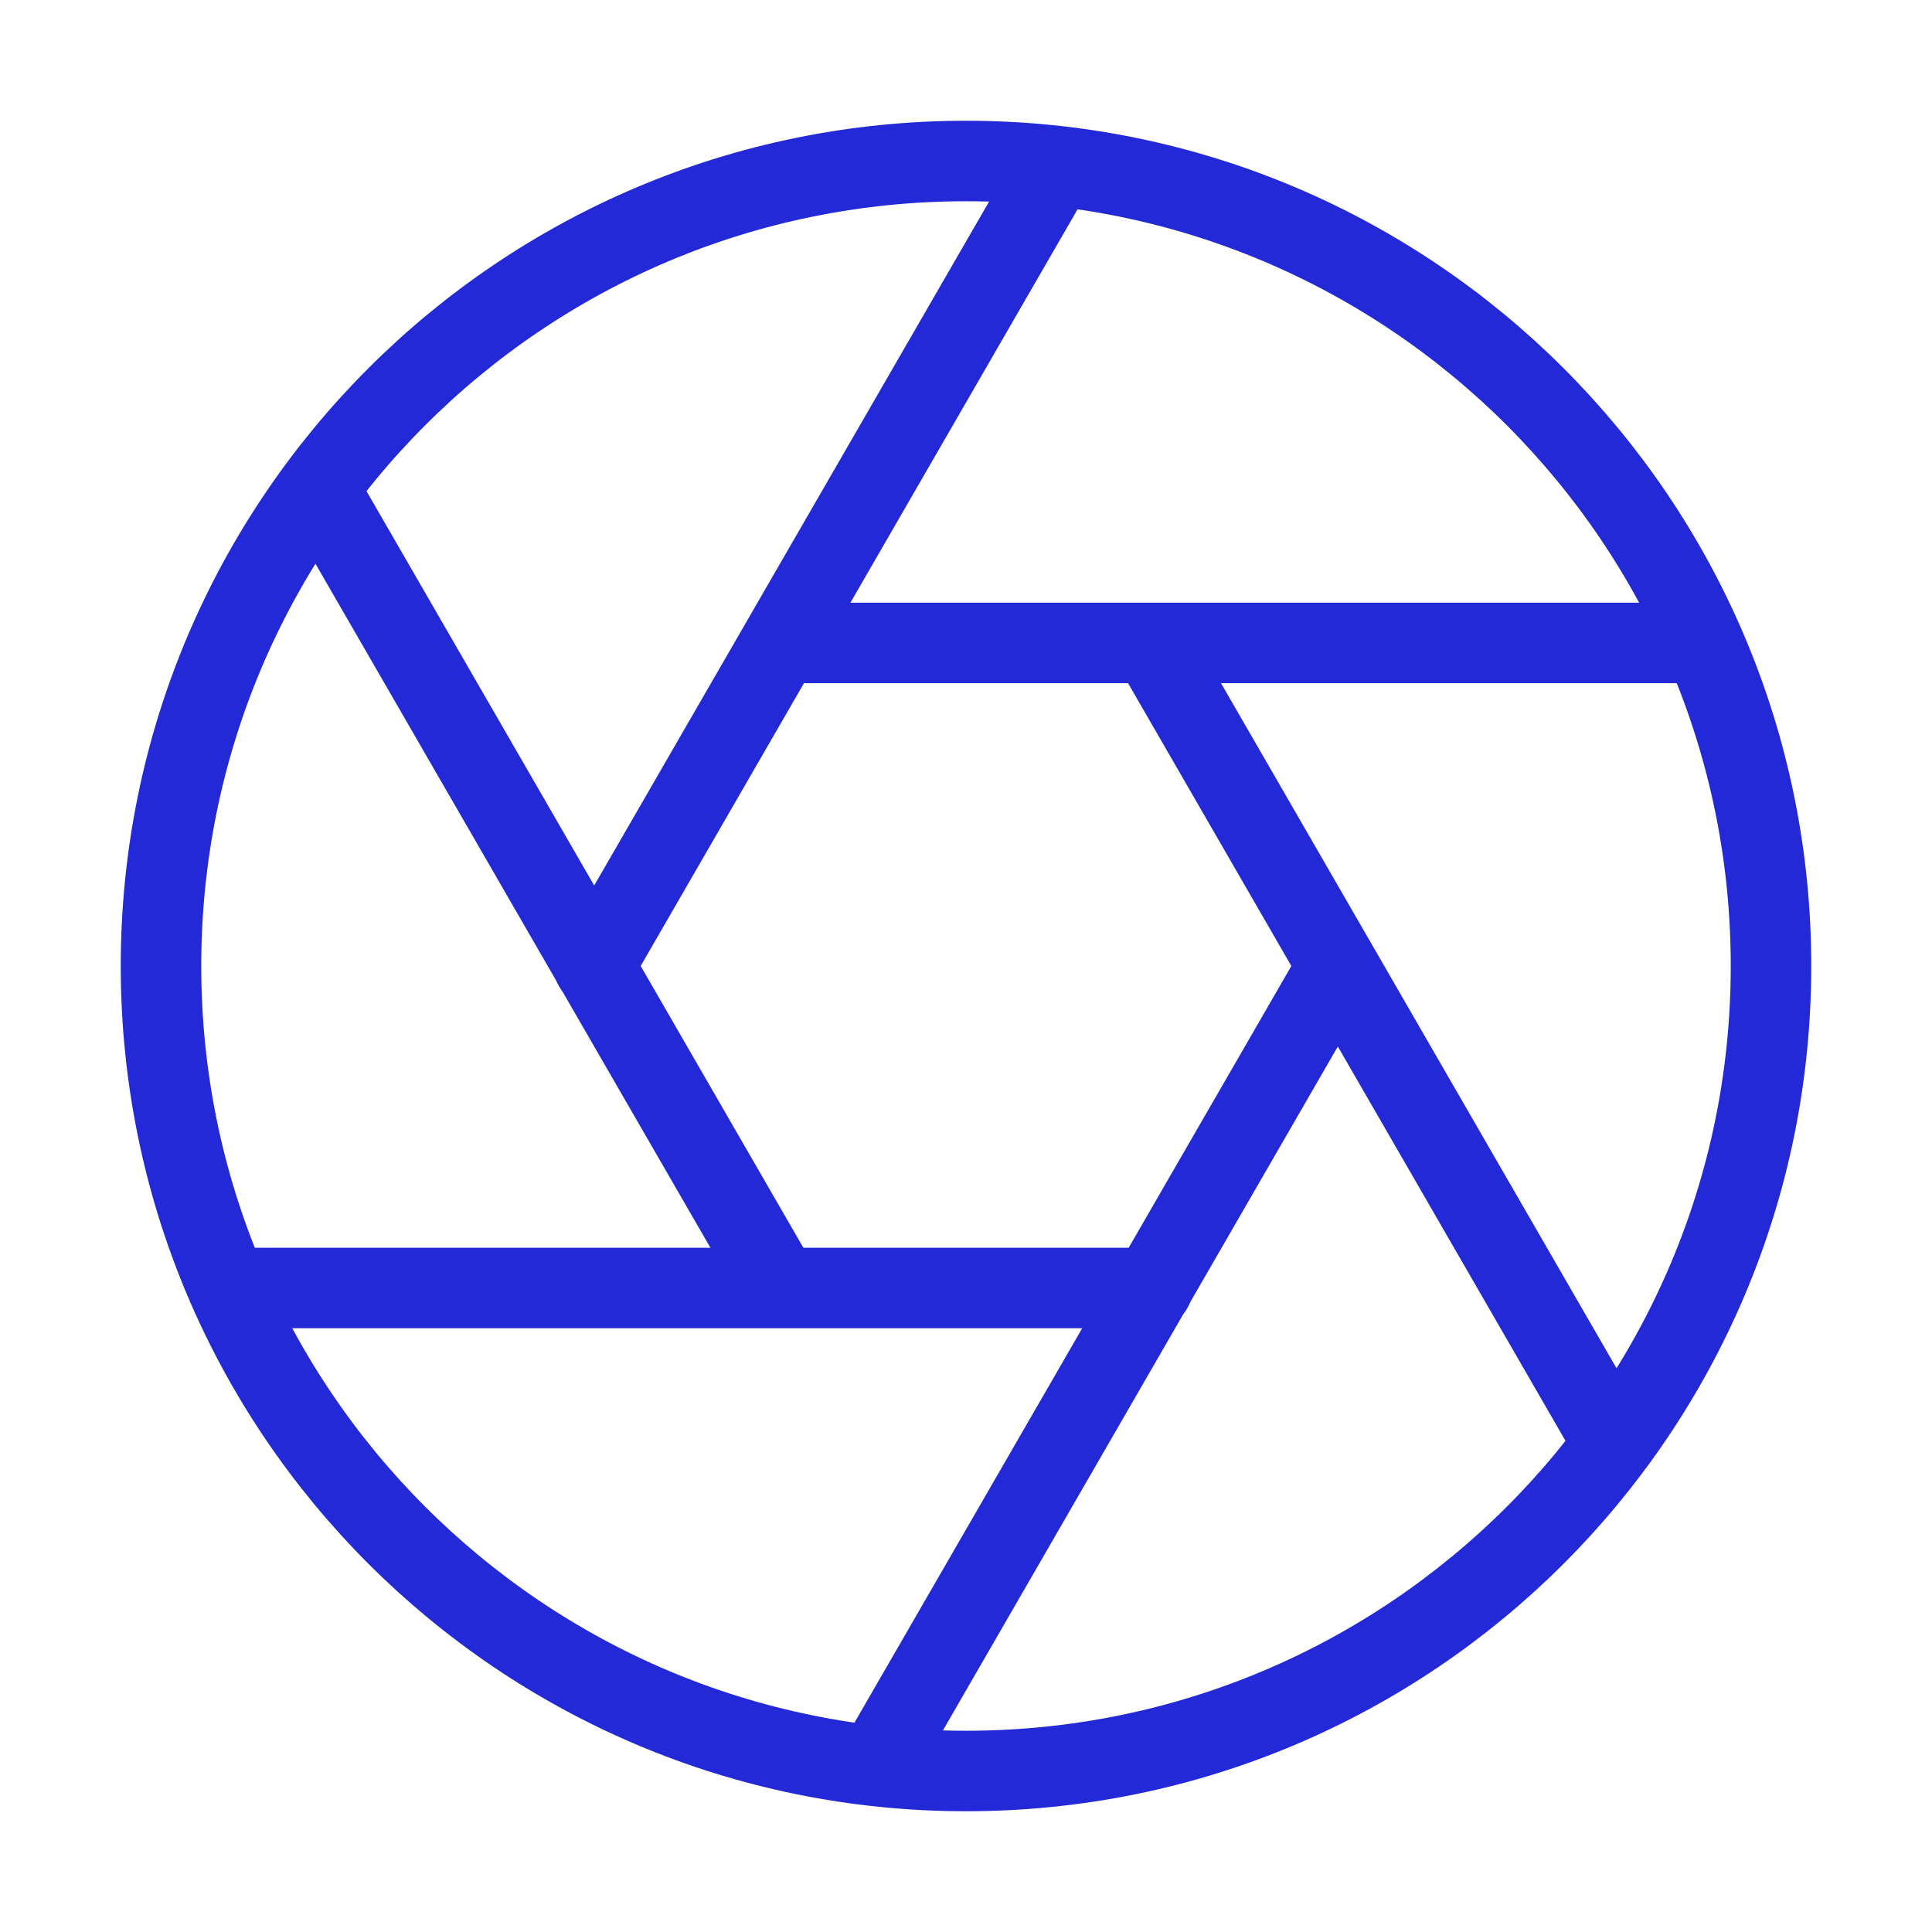
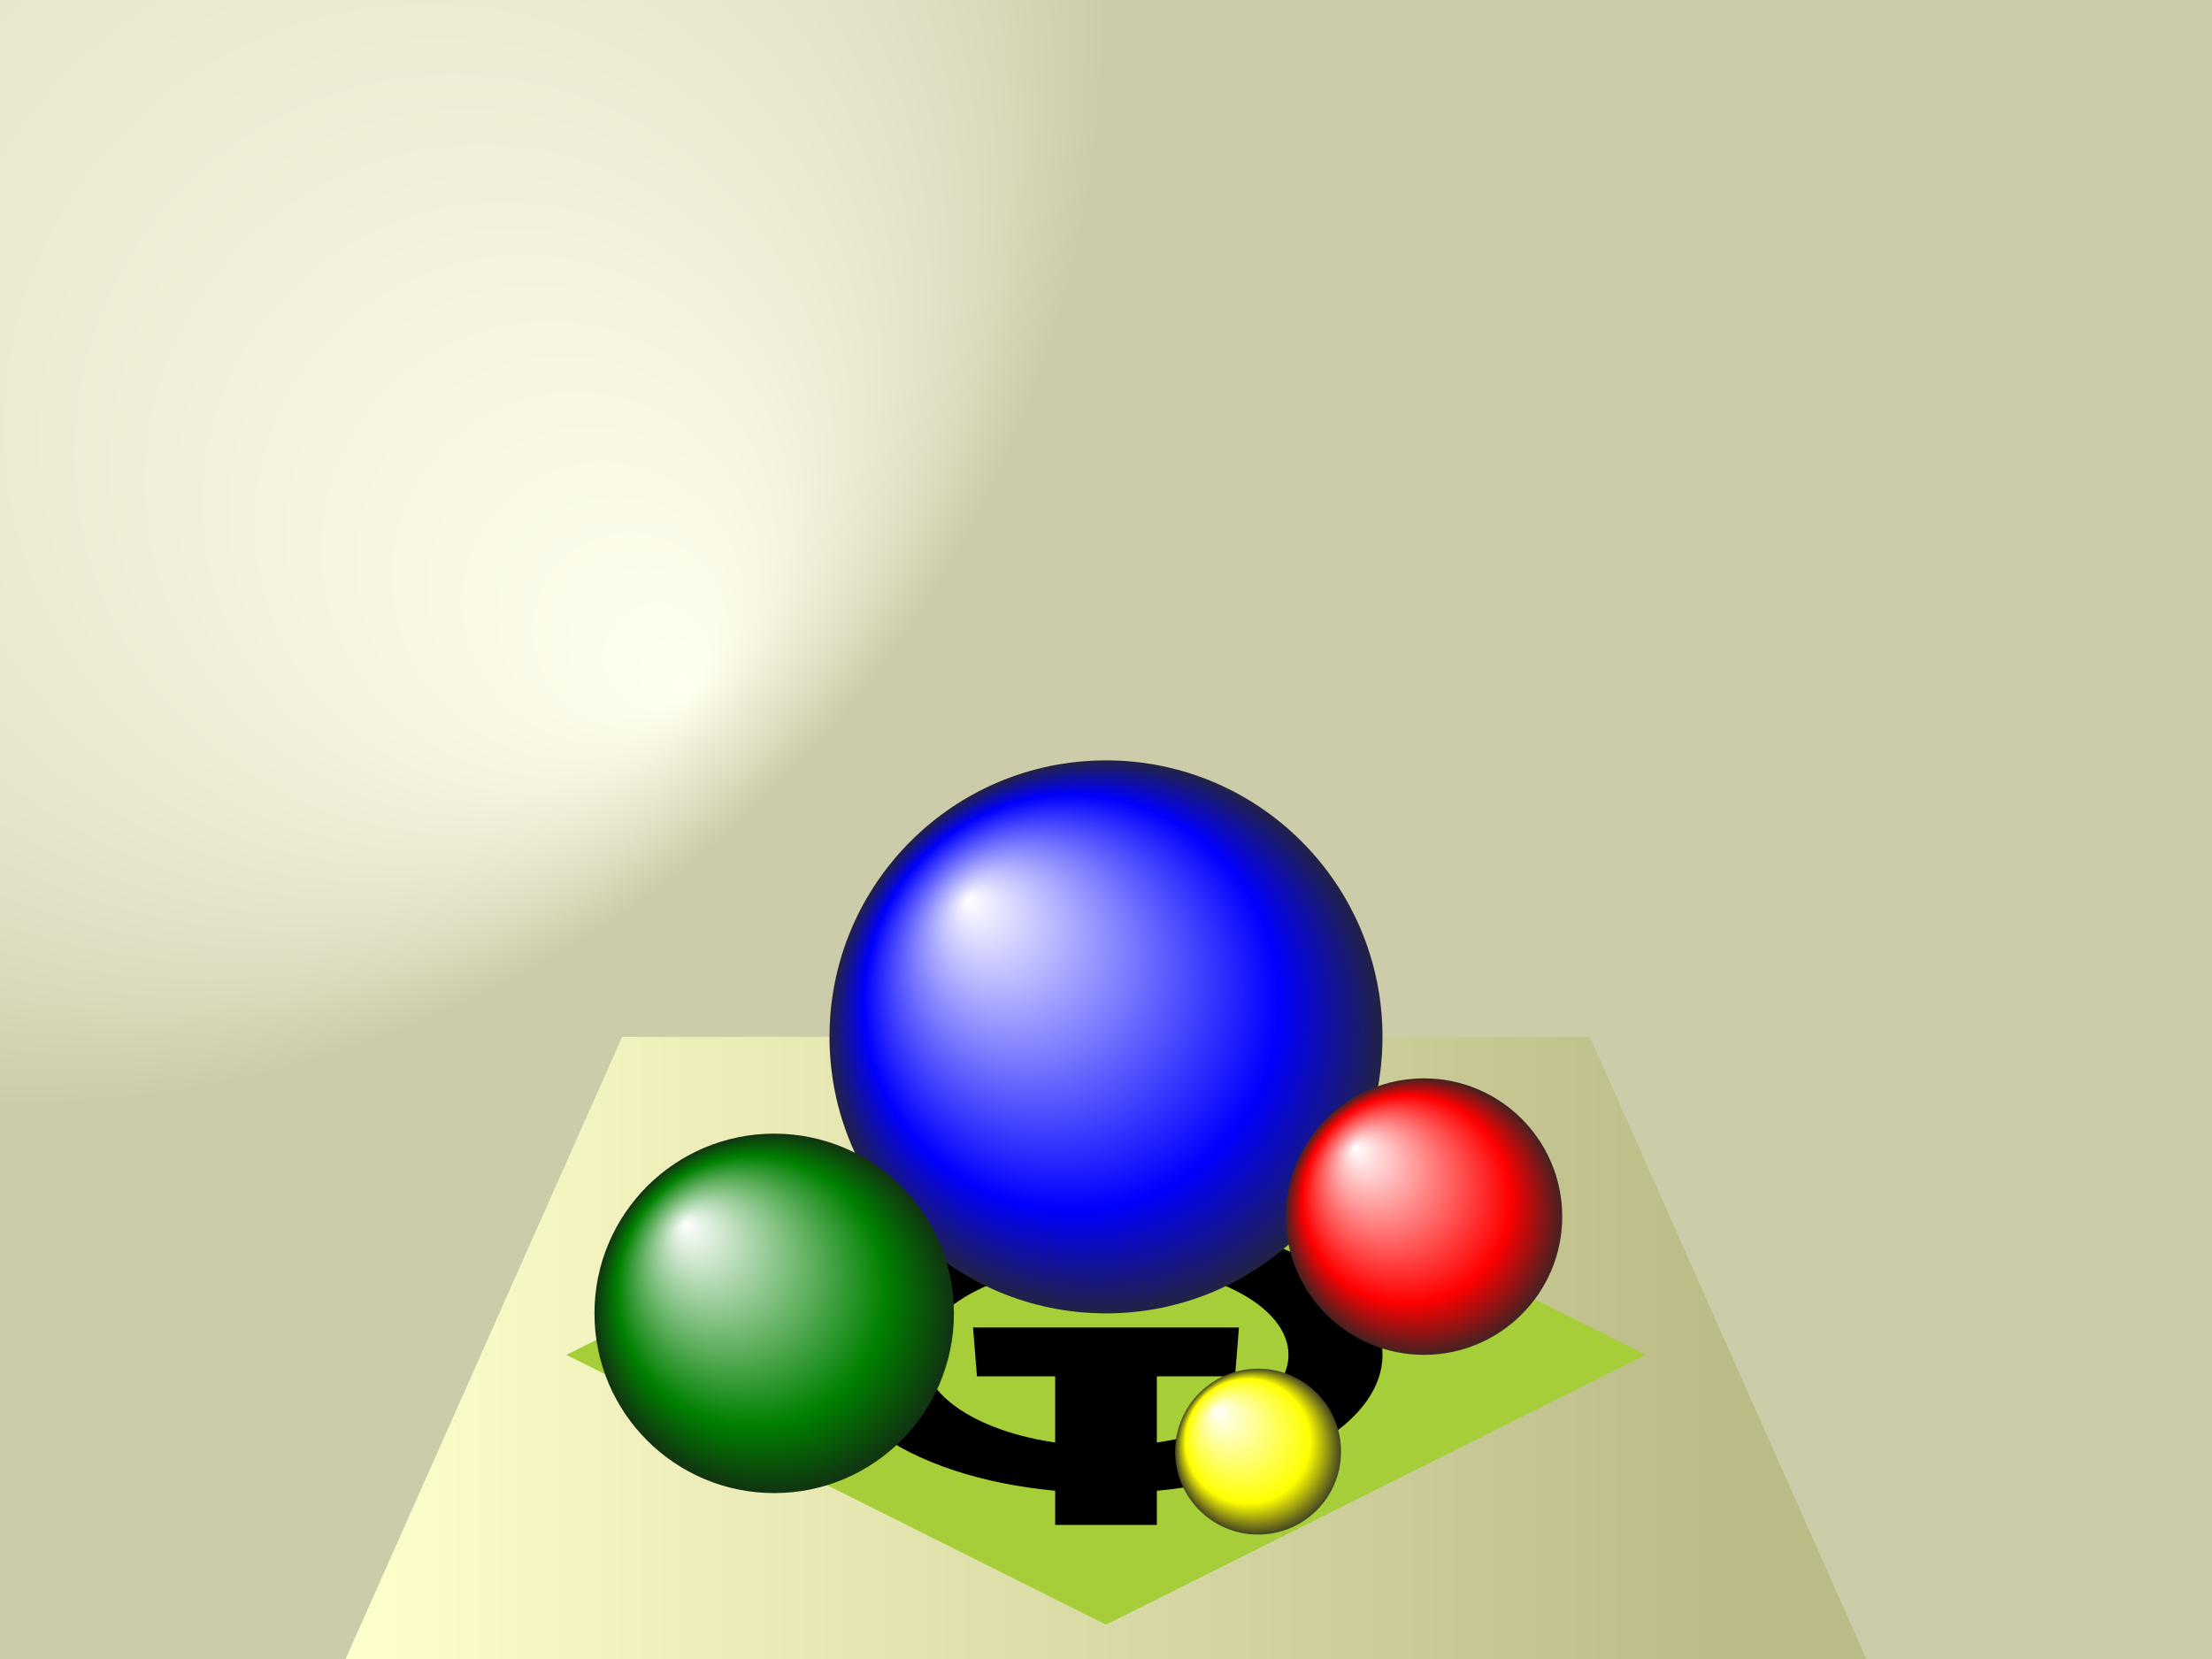
- <svg xmlns="http://www.w3.org/2000/svg" role="img" width="48px" height="48px" viewBox="0 0 24 24" aria-labelledby="apertureIconTitle" stroke="#2329D6" stroke-width="1" stroke-linecap="square" stroke-linejoin="miter" fill="none" color="#2329D6">
-   <path d="M12 22C17.523 22 22 17.523 22 12C22 6.477 17.523 2 12 2C6.477 2 2 6.477 2 12C2 17.523 6.477 22 12 22Z" />
-   <g stroke-linecap="round">
-     <path d="M3 16H14.316" />
-     <path d="M4.036 6.206L9.683 15.986" />
-     <path d="M13.036 2.206L7.379 12.004" />
-     <path d="M10.964 21.794L16.615 12.007" />
-     <path d="M19.964 17.794L14.309 7.999" />
-     <path d="M21 7.987H9.718" />
+ <svg xmlns="http://www.w3.org/2000/svg" xmlns:ns1="http://www.w3.org/1999/xlink/" width="20cm" height="15cm" viewBox="0 0 800 600" baseProfile="tiny" version="1.2">
+   <defs>
+     <radialGradient id="blueBubble" gradientUnits="userSpaceOnUse" cx="0" cy="0" r="100" fx="-50" fy="-50">
+       <stop offset="0%" stop-color="white" stop-opacity="1" />
+       <stop offset="25%" stop-color="#cdcdff" stop-opacity=".65" />
+       <stop offset="100%" stop-color="#cdaacd" stop-opacity=".75" />
+     </radialGradient>
+     <radialGradient id="redBubble" gradientUnits="userSpaceOnUse" cx="0" cy="0" r="100" fx="-50" fy="-50">
+       <stop offset="0%" stop-color="white" stop-opacity="1" />
+       <stop offset="25%" stop-color="#ffcdcd" stop-opacity=".65" />
+       <stop offset="100%" stop-color="#bbbb99" stop-opacity=".75" />
+     </radialGradient>
+     <radialGradient id="greenBubble" gradientUnits="userSpaceOnUse" cx="0" cy="0" r="100" fx="-50" fy="-50">
+       <stop offset="0%" stop-color="white" stop-opacity="1" />
+       <stop offset="25%" stop-color="#cdffcd" stop-opacity=".65" />
+       <stop offset="100%" stop-color="#99aaaa" stop-opacity=".75" />
+     </radialGradient>
+     <radialGradient id="yellowBubble" gradientUnits="userSpaceOnUse" cx="0" cy="0" r="100" fx="-50" fy="-50">
+       <stop offset="0%" stop-color="white" stop-opacity="1" />
+       <stop offset="25%" stop-color="#ffffcd" stop-opacity=".65" />
+       <stop offset="100%" stop-color="#bbbbaa" stop-opacity=".75" />
+     </radialGradient>
+     <radialGradient id="background" gradientUnits="userSpaceOnUse" cx="0" cy="0" r="400" fx="250" fy="250">
+       <stop offset="0%" stop-color="#ffffee" />
+       <stop offset="100%" stop-color="#ccccaa" />
+     </radialGradient>
+     <linearGradient id="surface" gradientUnits="userSpaceOnUse" x1="-100" y1="200" x2="400" y2="200">
+       <stop offset="0%" stop-color="#ffffcc" />
+       <stop offset="100%" stop-color="#bbbb88" />
+     </linearGradient>
+     <radialGradient id="blueSphere" gradientUnits="userSpaceOnUse" cx="0" cy="0" r="100" fx="-50" fy="-50">
+       <stop offset="0%" stop-color="white" />
+       <stop offset="75%" stop-color="blue" />
+       <stop offset="100%" stop-color="#222244" />
+     </radialGradient>
+     <radialGradient id="redSphere" gradientUnits="userSpaceOnUse" cx="0" cy="0" r="100" fx="-50" fy="-50">
+       <stop offset="0%" stop-color="white" />
+       <stop offset="75%" stop-color="red" />
+       <stop offset="100%" stop-color="#442222" />
+     </radialGradient>
+     <radialGradient id="greenSphere" gradientUnits="userSpaceOnUse" cx="0" cy="0" r="100" fx="-50" fy="-50">
+       <stop offset="0%" stop-color="white" />
+       <stop offset="75%" stop-color="green" />
+       <stop offset="100%" stop-color="#113311" />
+     </radialGradient>
+     <radialGradient id="yellowSphere" gradientUnits="userSpaceOnUse" cx="0" cy="0" r="100" fx="-50" fy="-50">
+       <stop offset="0%" stop-color="white" />
+       <stop offset="75%" stop-color="yellow" />
+       <stop offset="100%" stop-color="#444422" />
+     </radialGradient>
+     <radialGradient id="shadowGrad" gradientUnits="userSpaceOnUse" cx="0" cy="0" r="100" fx="-50" fy="50">
+       <stop offset="0%" stop-color="black" stop-opacity="1.0" />
+       <stop offset="100%" stop-color="black" stop-opacity="0.0" />
+     </radialGradient>
+     <circle id="shadow" fill="url(#shadowGrad)" cx="0" cy="0" r="100" />
+     <g id="bubble">
+       <circle fill="black" cx="0" cy="0" r="50" />
+       <circle fill="#a6ce39" cx="0" cy="0" r="33" />
+       <path fill="black" d="M 37,50 L 50,37 L 12,-1 L 22,-11 L 10,-24 L -24,10                               L -11,22 L -1,12 Z" />
+       <circle cx="0" cy="0" r="100" />
+     </g>
+   </defs>
+   <g>
+     <rect fill="url(#background)" x="0" y="0" width="800" height="600" />
+   </g>
+   <g transform="translate(200,700)">
+     <use ns1:href="#bubble" fill="url(#blueBubble)" />
+     <animateTransform attributeName="transform" type="translate" additive="sum" values="0,0; 0,-800" begin="1s" dur="10s" fill="freeze" repeatCount="indefinite" />
+   </g>
+   <g transform="translate(315,700)">
+     <g transform="scale(0.5,0.5)">
+       <use ns1:href="#bubble" fill="url(#redBubble)" />
+     </g>
+     <animateTransform attributeName="transform" type="translate" additive="sum" values="0,0; 0,-800" begin="3s" dur="7s" fill="freeze" repeatCount="indefinite" />
+   </g>
+   <g transform="translate(80,700)">
+     <g transform="scale(0.65,0.65)">
+       <use ns1:href="#bubble" fill="url(#greenBubble)" />
+     </g>
+     <animateTransform attributeName="transform" type="translate" additive="sum" values="0,0; 0,-800" begin="5s" dur="9s" fill="freeze" repeatCount="indefinite" />
+   </g>
+   <g transform="translate(255,700)">
+     <g transform="scale(0.3,0.3)">
+       <use ns1:href="#bubble" fill="url(#yellowBubble)" />
+     </g>
+     <animateTransform attributeName="transform" type="translate" additive="sum" values="0,0; 0,-800" begin="2s" dur="6s" fill="freeze" repeatCount="indefinite" />
+   </g>
+   <g transform="translate(565,700)">
+     <g transform="scale(0.4,0.4)">
+       <use ns1:href="#bubble" fill="url(#blueBubble)" />
+     </g>
+     <animateTransform attributeName="transform" type="translate" additive="sum" values="0,0; 0,-800" begin="4s" dur="8s" fill="freeze" repeatCount="indefinite" />
+   </g>
+   <g transform="translate(715,700)">
+     <g transform="scale(0.6,0.6)">
+       <use ns1:href="#bubble" fill="url(#redBubble)" />
+     </g>
+     <animateTransform attributeName="transform" type="translate" additive="sum" values="0,0; 0,-800" begin="1s" dur="4s" fill="freeze" repeatCount="indefinite" />
+   </g>
+   <g transform="translate(645,700)">
+     <g transform="scale(0.375,0.375)">
+       <use ns1:href="#bubble" fill="url(#greenBubble)" />
+     </g>
+     <animateTransform attributeName="transform" type="translate" additive="sum" values="0,0; 0,-800" begin="0s" dur="11s" fill="freeze" repeatCount="indefinite" />
+   </g>
+   <g transform="translate(555,700)">
+     <g transform="scale(0.9,0.9)">
+       <use ns1:href="#bubble" fill="url(#yellowBubble)" />
+     </g>
+     <animateTransform attributeName="transform" type="translate" additive="sum" values="0,0; 0,-800" begin="3s" dur="7.5s" fill="freeze" repeatCount="indefinite" />
+   </g>
+   <g transform="translate(360,700)">
+     <g transform="scale(0.5,0.5)">
+       <use ns1:href="#bubble" fill="url(#blueBubble)" />
+     </g>
+     <animateTransform attributeName="transform" type="translate" additive="sum" values="0,0; 0,-800" begin="3s" dur="6s" fill="freeze" repeatCount="indefinite" />
+   </g>
+   <g transform="translate(215,700)">
+     <g transform="scale(0.45,0.45)">
+       <use ns1:href="#bubble" fill="url(#redBubble)" />
+     </g>
+     <animateTransform attributeName="transform" type="translate" additive="sum" values="0,0; 0,-800" begin="5.5s" dur="7s" fill="freeze" repeatCount="indefinite" />
+   </g>
+   <g transform="translate(420,700)">
+     <g transform="scale(0.75,0.75)">
+       <use ns1:href="#bubble" fill="url(#greenBubble)" />
+     </g>
+     <animateTransform attributeName="transform" type="translate" additive="sum" values="0,0; 0,-800" begin="1s" dur="9s" fill="freeze" repeatCount="indefinite" />
+   </g>
+   <g transform="translate(815,700)">
+     <g transform="scale(0.6,0.6)">
+       <use ns1:href="#bubble" fill="url(#yellowBubble)" />
+     </g>
+     <animateTransform attributeName="transform" type="translate" additive="sum" values="0,0; 0,-800" begin="2s" dur="9.5s" fill="freeze" repeatCount="indefinite" />
+   </g>
+   <g transform="translate(225,375)">
+     <g transform="scale(1.0,0.5)">
+       <path d="M 0 0 L 350 0 L 450 450 L -100 450 z" fill="url(#surface)" stroke="none" />
+     </g>
+   </g>
+   <g transform="translate(200,0)">
+     <g transform="translate(200,490) scale(2.0,1.0) rotate(45)">
+       <rect fill="#a6ce39" x="-69" y="-69" width="138" height="138" />
+       <circle fill="black" cx="0" cy="0" r="50" />
+       <circle fill="#a6ce39" cx="0" cy="0" r="33" />
+       <path fill="black" d="M 37,50 L 50,37 L 12,-1 L 22,-11 L 10,-24 L -24,10                             L -11,22 L -1,12 Z" />
+       <animateTransform attributeName="transform" type="rotate" additive="sum" values="0; 360" begin="0s" dur="10s" fill="freeze" repeatCount="indefinite" />
+     </g>
+     <g transform="translate(200,375)">
+       <use ns1:href="#shadow" transform="translate(25,55) scale(1.0,0.5)" />
+       <circle fill="url(#blueSphere)" cx="0" cy="0" r="100" />
+     </g>
+     <g transform="translate(315,440)">
+       <g transform="scale(0.5,0.5)">
+         <use ns1:href="#shadow" transform="translate(25,55) scale(1.0,0.5)" />
+         <circle fill="url(#redSphere)" cx="0" cy="0" r="100" />
+       </g>
+     </g>
+     <g transform="translate(80,475)">
+       <g transform="scale(0.65,0.65)">
+         <use ns1:href="#shadow" transform="translate(25,55) scale(1.0,0.5)" />
+         <circle fill="url(#greenSphere)" cx="0" cy="0" r="100" />
+       </g>
+     </g>
+     <g transform="translate(255,525)">
+       <g transform="scale(0.3,0.3)">
+         <use ns1:href="#shadow" transform="translate(25,55) scale(1.0,0.5)" />
+         <circle fill="url(#yellowSphere)" cx="0" cy="0" r="100" />
+       </g>
+     </g>
  </g>
</svg>
